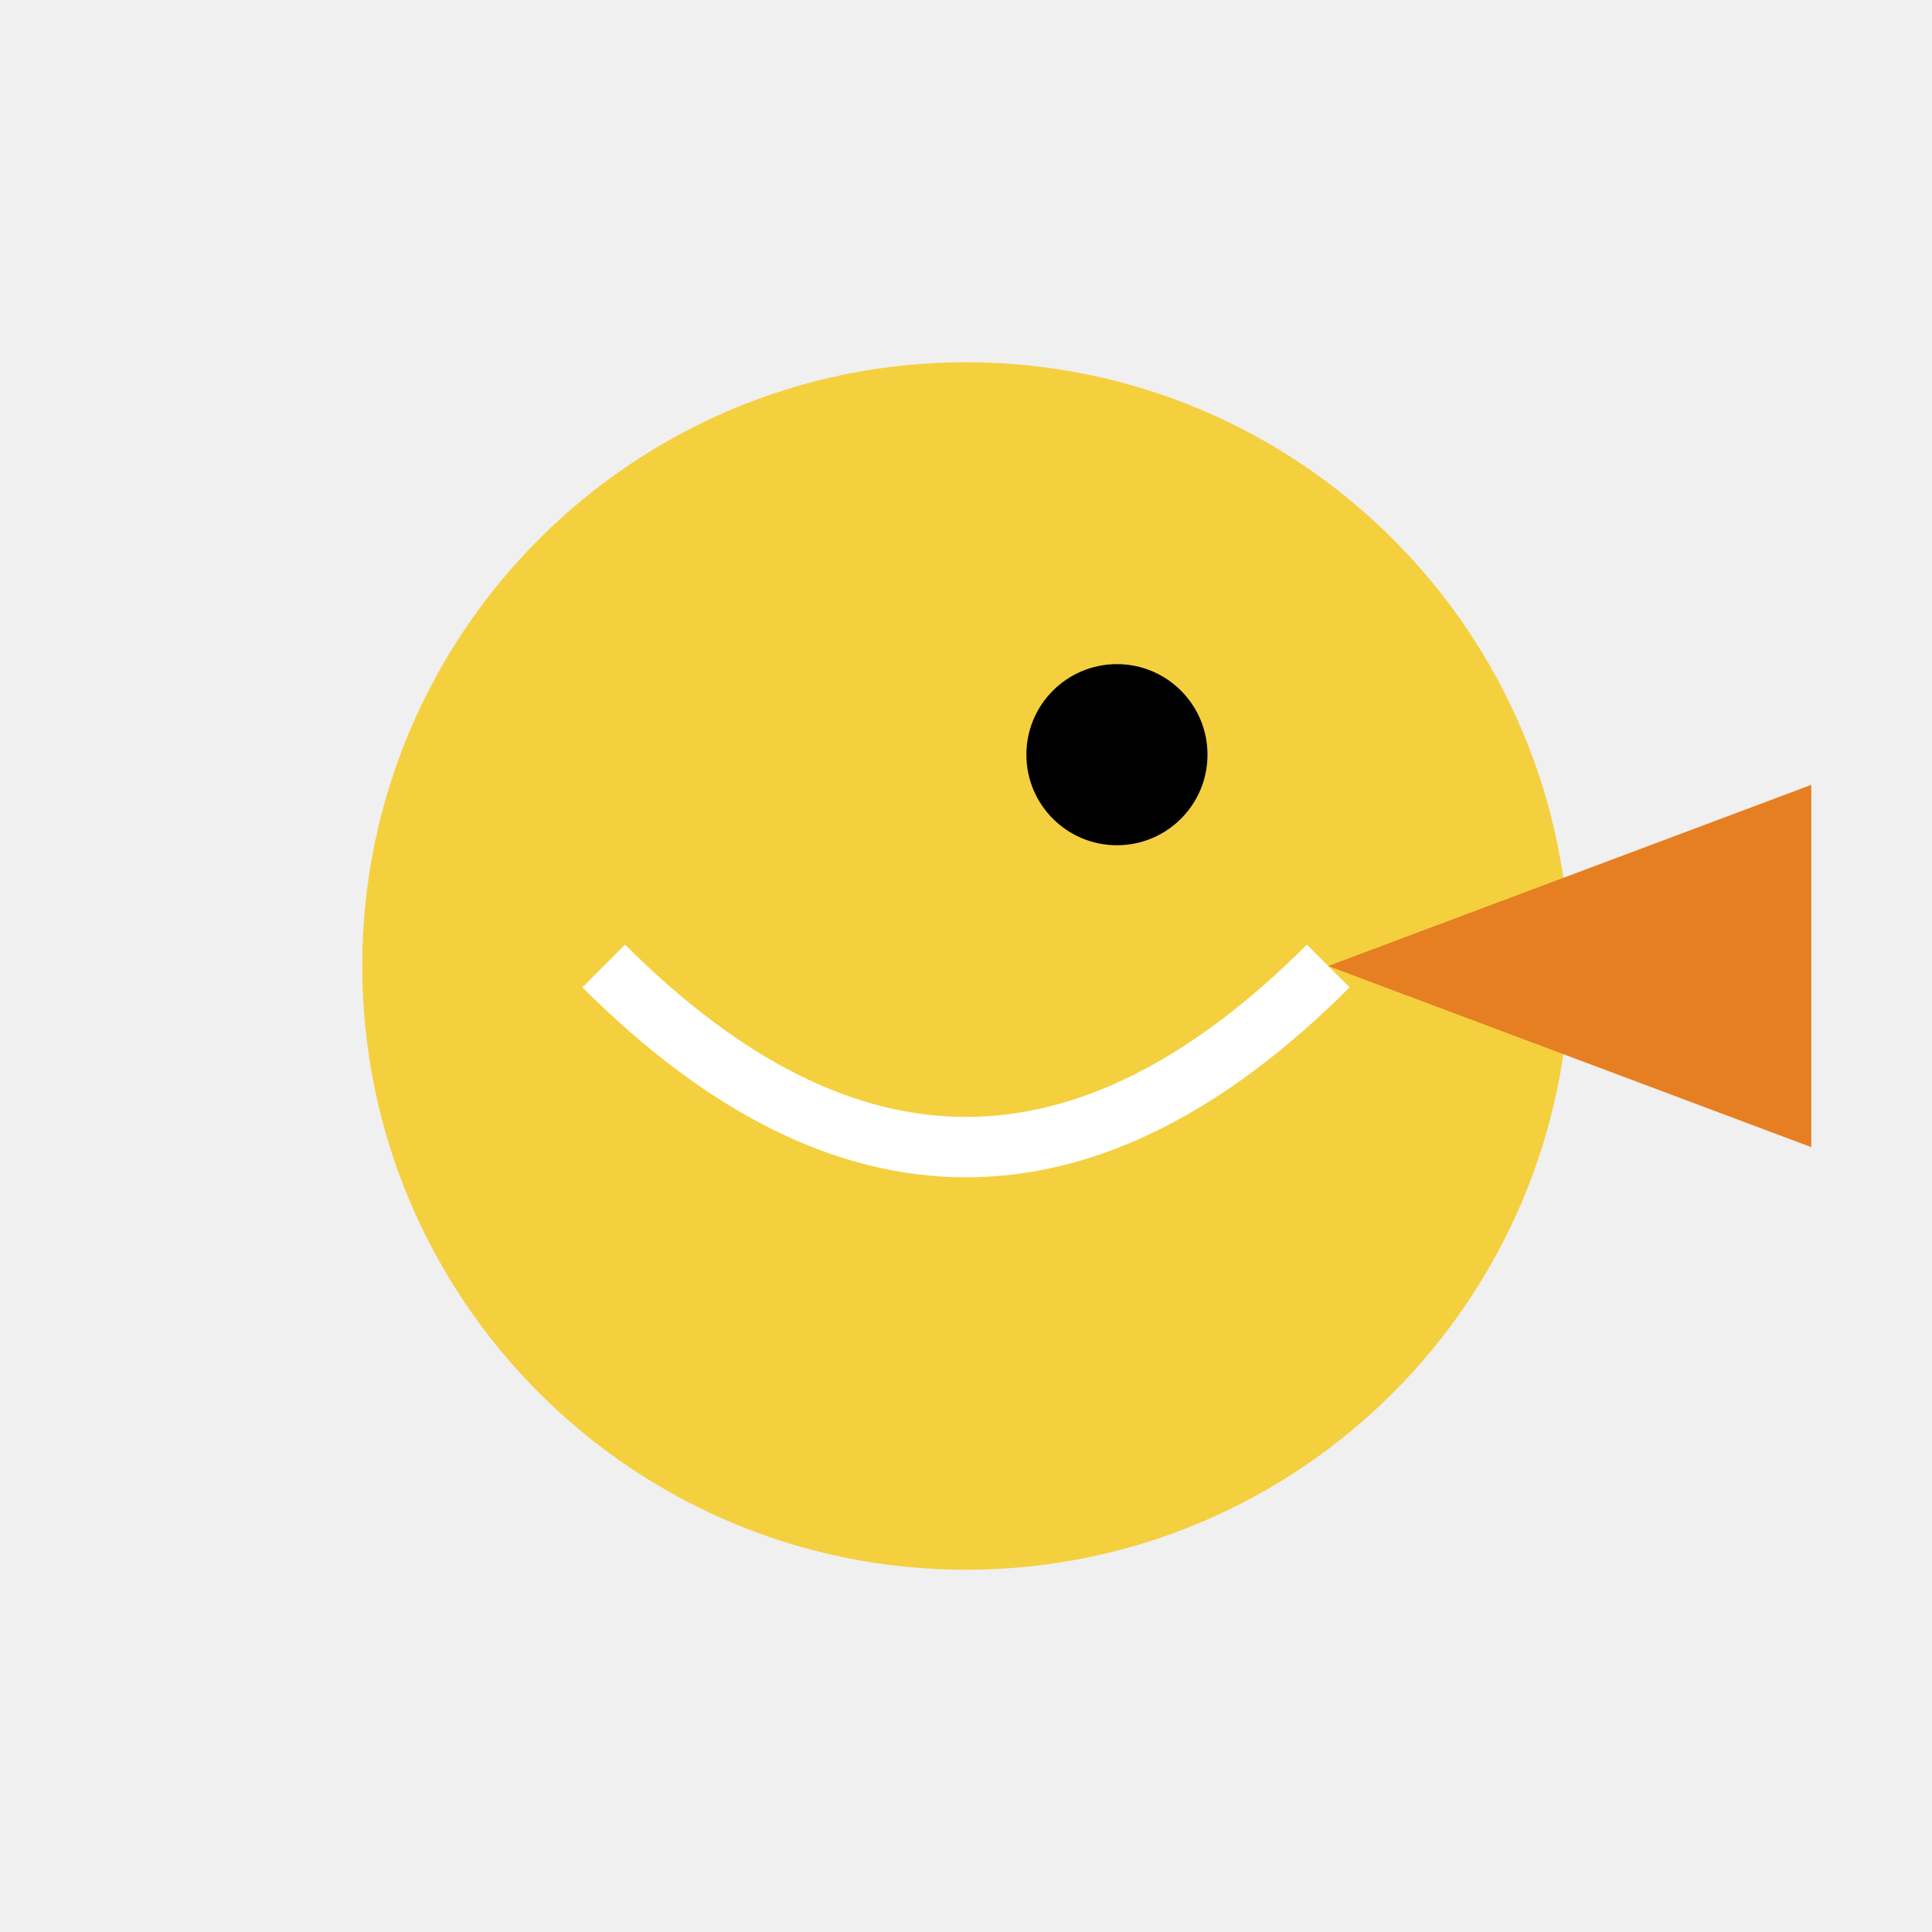
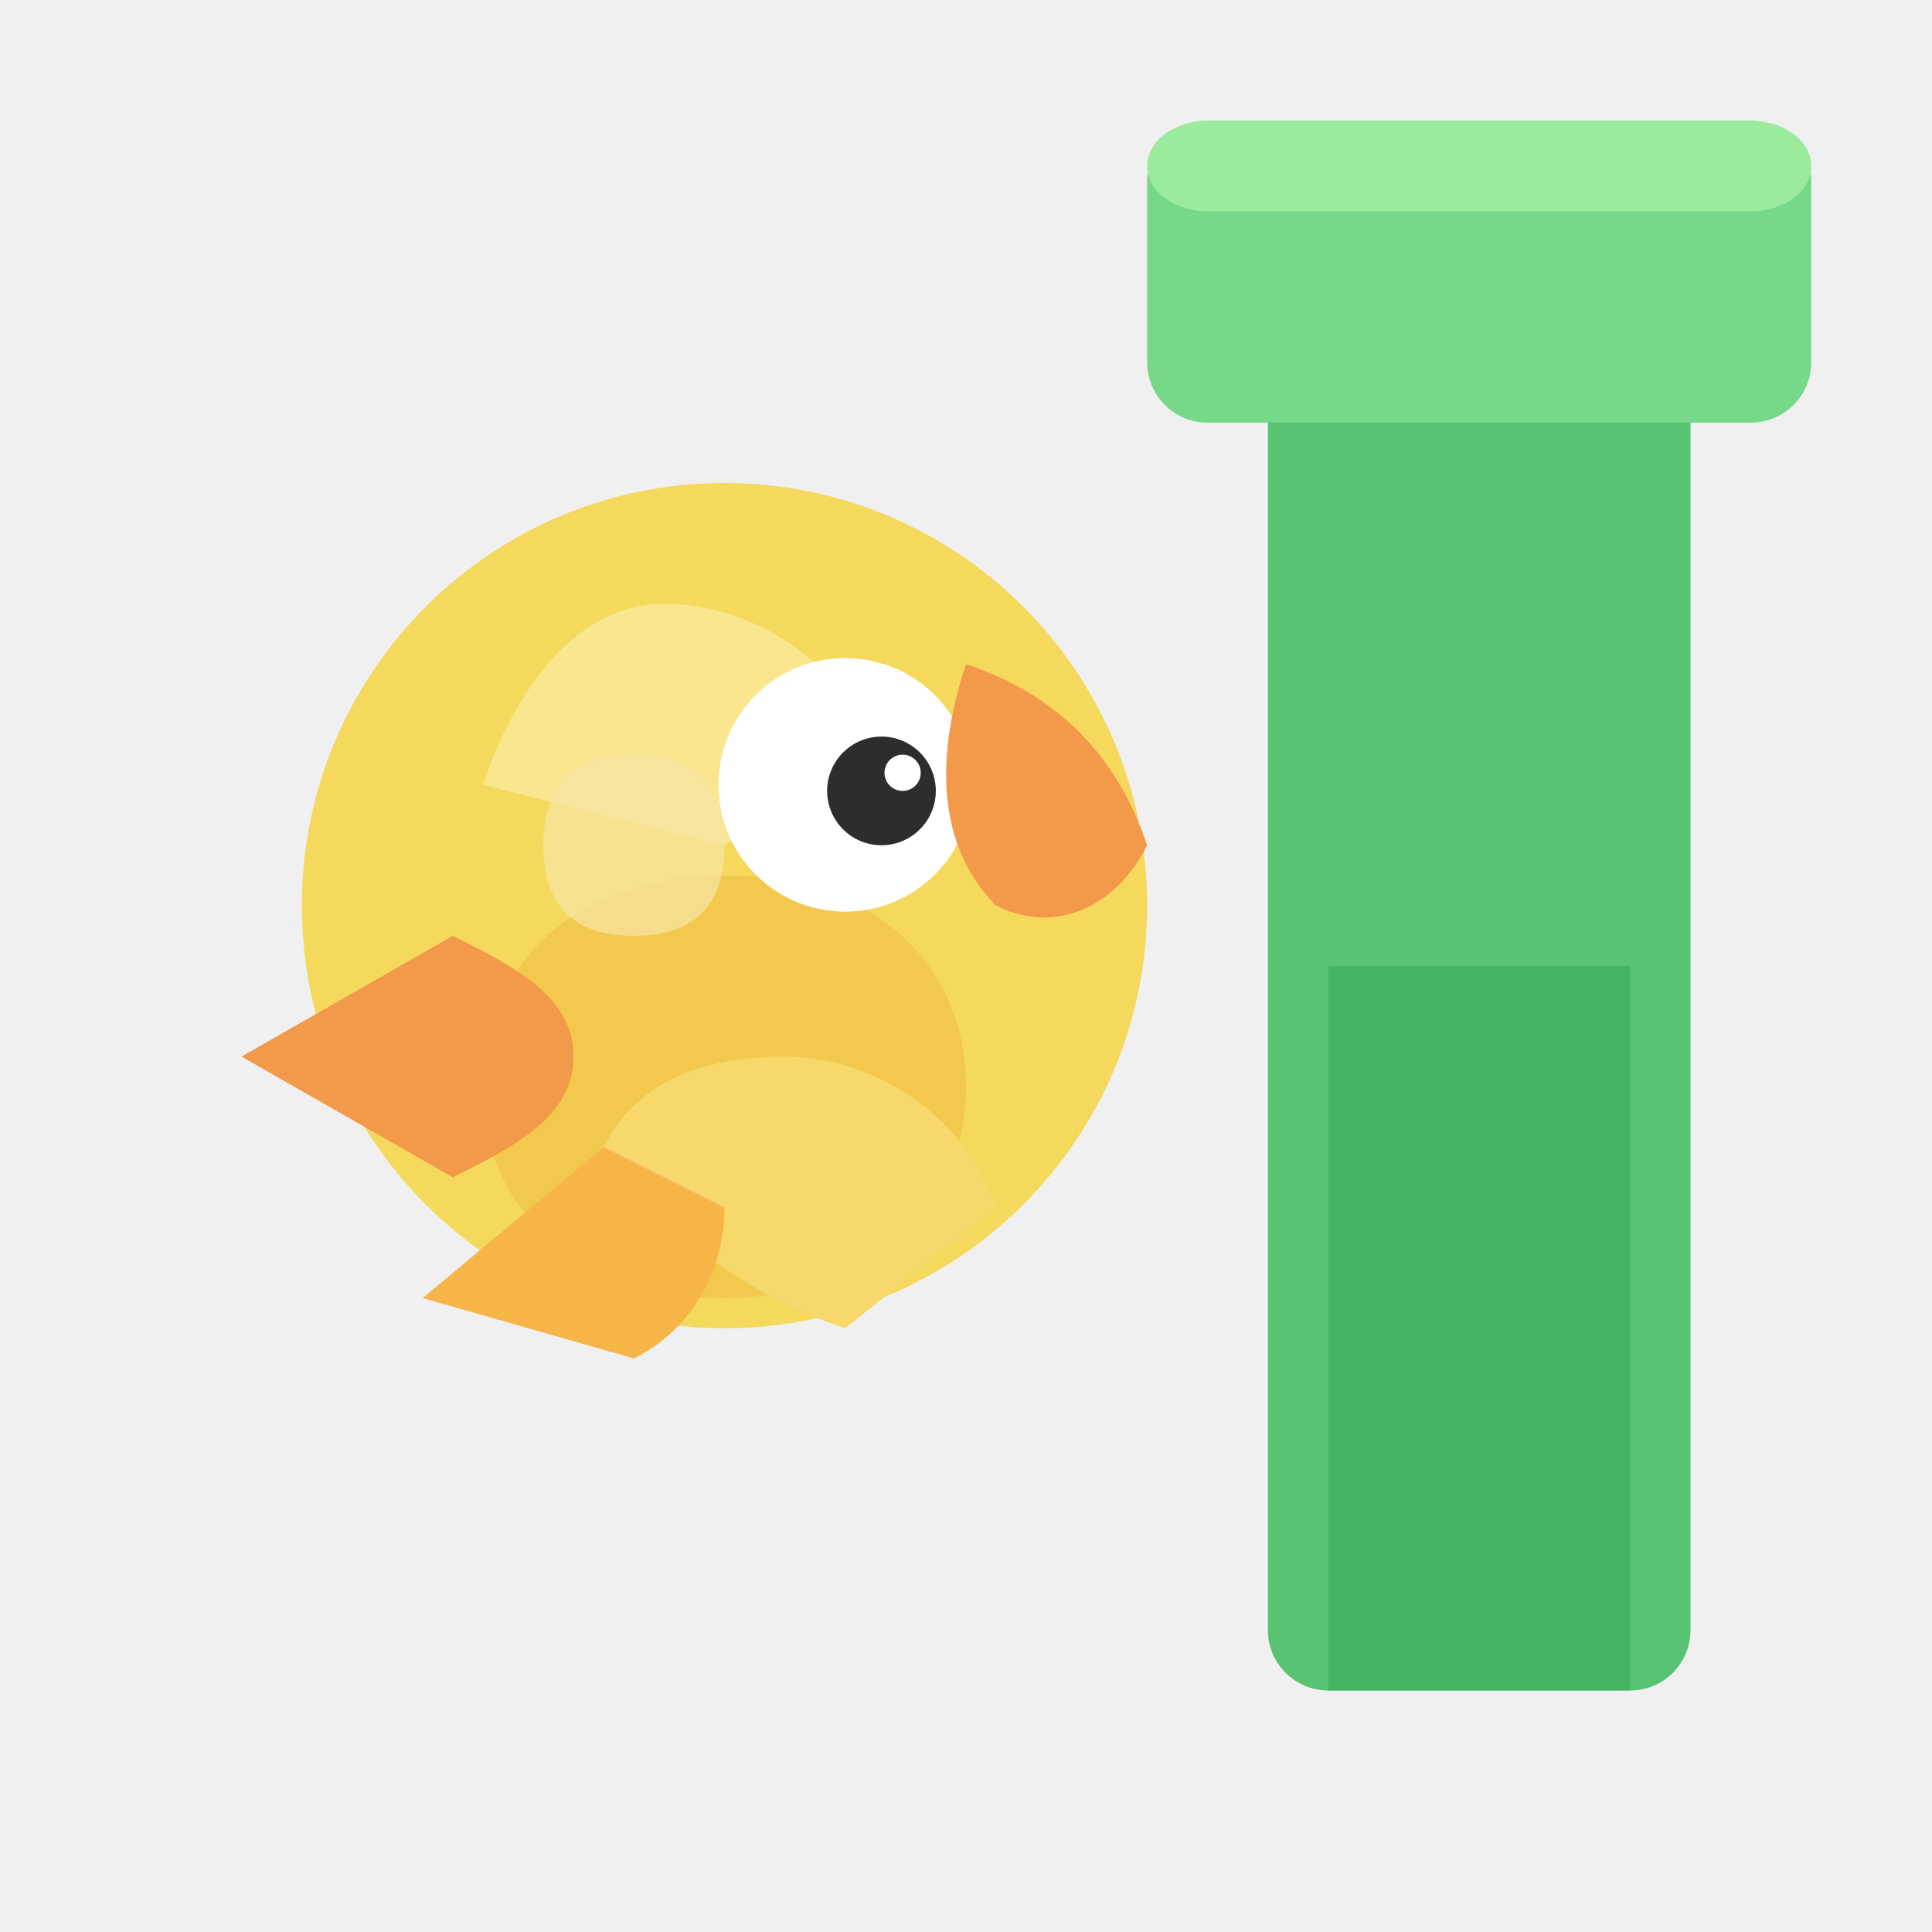
- <svg xmlns="http://www.w3.org/2000/svg" viewBox="0 0 64 64">
-   <circle cx="32" cy="32" r="20" fill="#f4d03f" />
-   <polygon points="44,32 60,26 60,38" fill="#e67e22" />
-   <circle cx="37" cy="25" r="3" fill="#000" />
-   <path d="M20 32 q12 12 24 0" stroke="#fff" stroke-width="2" fill="none" />
+ <svg xmlns="http://www.w3.org/2000/svg" viewBox="0 0 64 64" role="img" aria-labelledby="title desc">
+   <rect x="42" y="8" width="14" height="48" rx="2" fill="#58c473" />
+   <rect x="38" y="4" width="22" height="10" rx="2" fill="#76d989" />
+   <rect x="38" y="4" width="22" height="3" rx="2" fill="#9beb9c" />
+   <rect x="44" y="32" width="10" height="24" fill="#3aa659" opacity="0.6" />
+   <g transform="translate(6 8)">
+     <circle cx="18" cy="22" r="14" fill="#f5d95c" />
+     <path d="M16 12c3 0 6 2 7 5l-5 3-8-2c1-3 3-6 6-6z" fill="#f9e68e" />
+     <path d="M10 28c0-4 3-7 8-7s8 3 8 7-3 7-8 7-8-3-8-7z" fill="#f2c94c" />
+     <path d="M9 23l-7 4 7 4c2-1 4-2 4-4s-2-3-4-4z" fill="#f2994a" />
+     <circle cx="22" cy="18" r="4.2" fill="#fff" />
+     <circle cx="23.2" cy="18.2" r="1.8" fill="#2d2d2d" />
+     <circle cx="23.9" cy="17.6" r="0.6" fill="#fff" />
+     <path d="M20 27c3 0 6 2 7 5l-5 4c-3-1-6-3-8-6 1-2 3-3 6-3z" fill="#f7d86b" />
+     <path d="M14 30l-6 5 7 2c2-1 3-3 3-5l-4-2z" fill="#f7b547" />
+     <path d="M18 20c0 2-1 3-3 3s-3-1-3-3 1-3 3-3 3 1 3 3z" fill="#f8e6a6" opacity="0.7" />
+     <path d="M32 20c-1-3-3-5-6-6-1 3-1 6 1 8 2 1 4 0 5-2z" fill="#f2994a" />
+   </g>
</svg>
